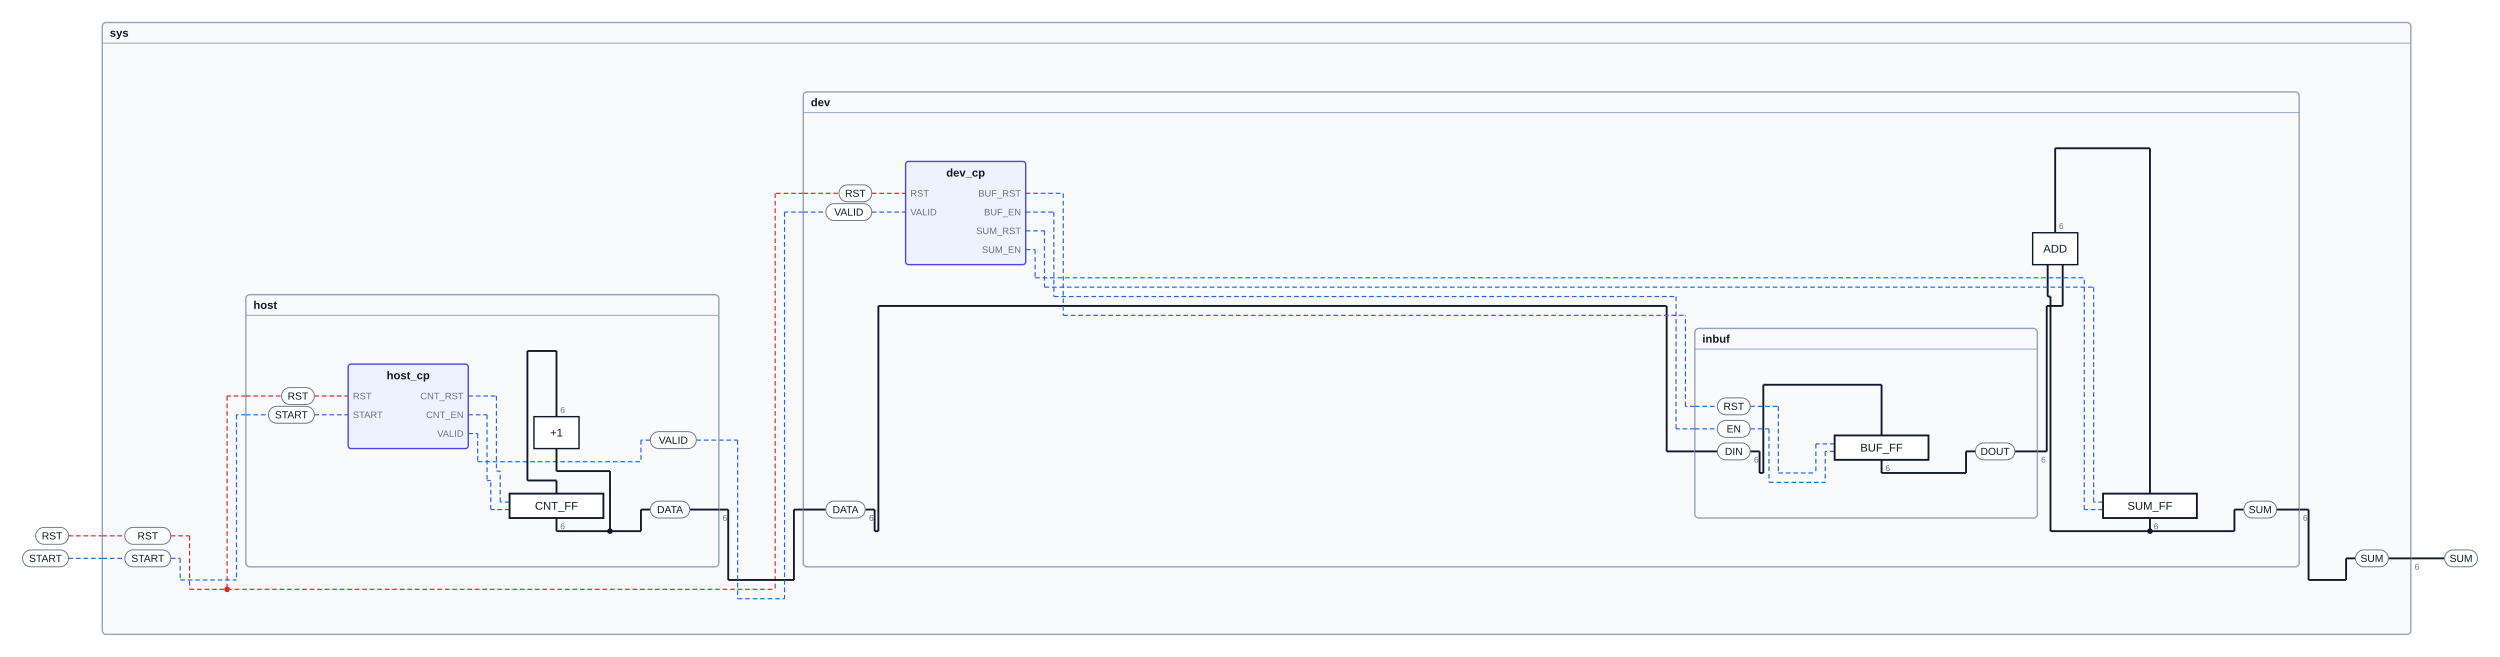
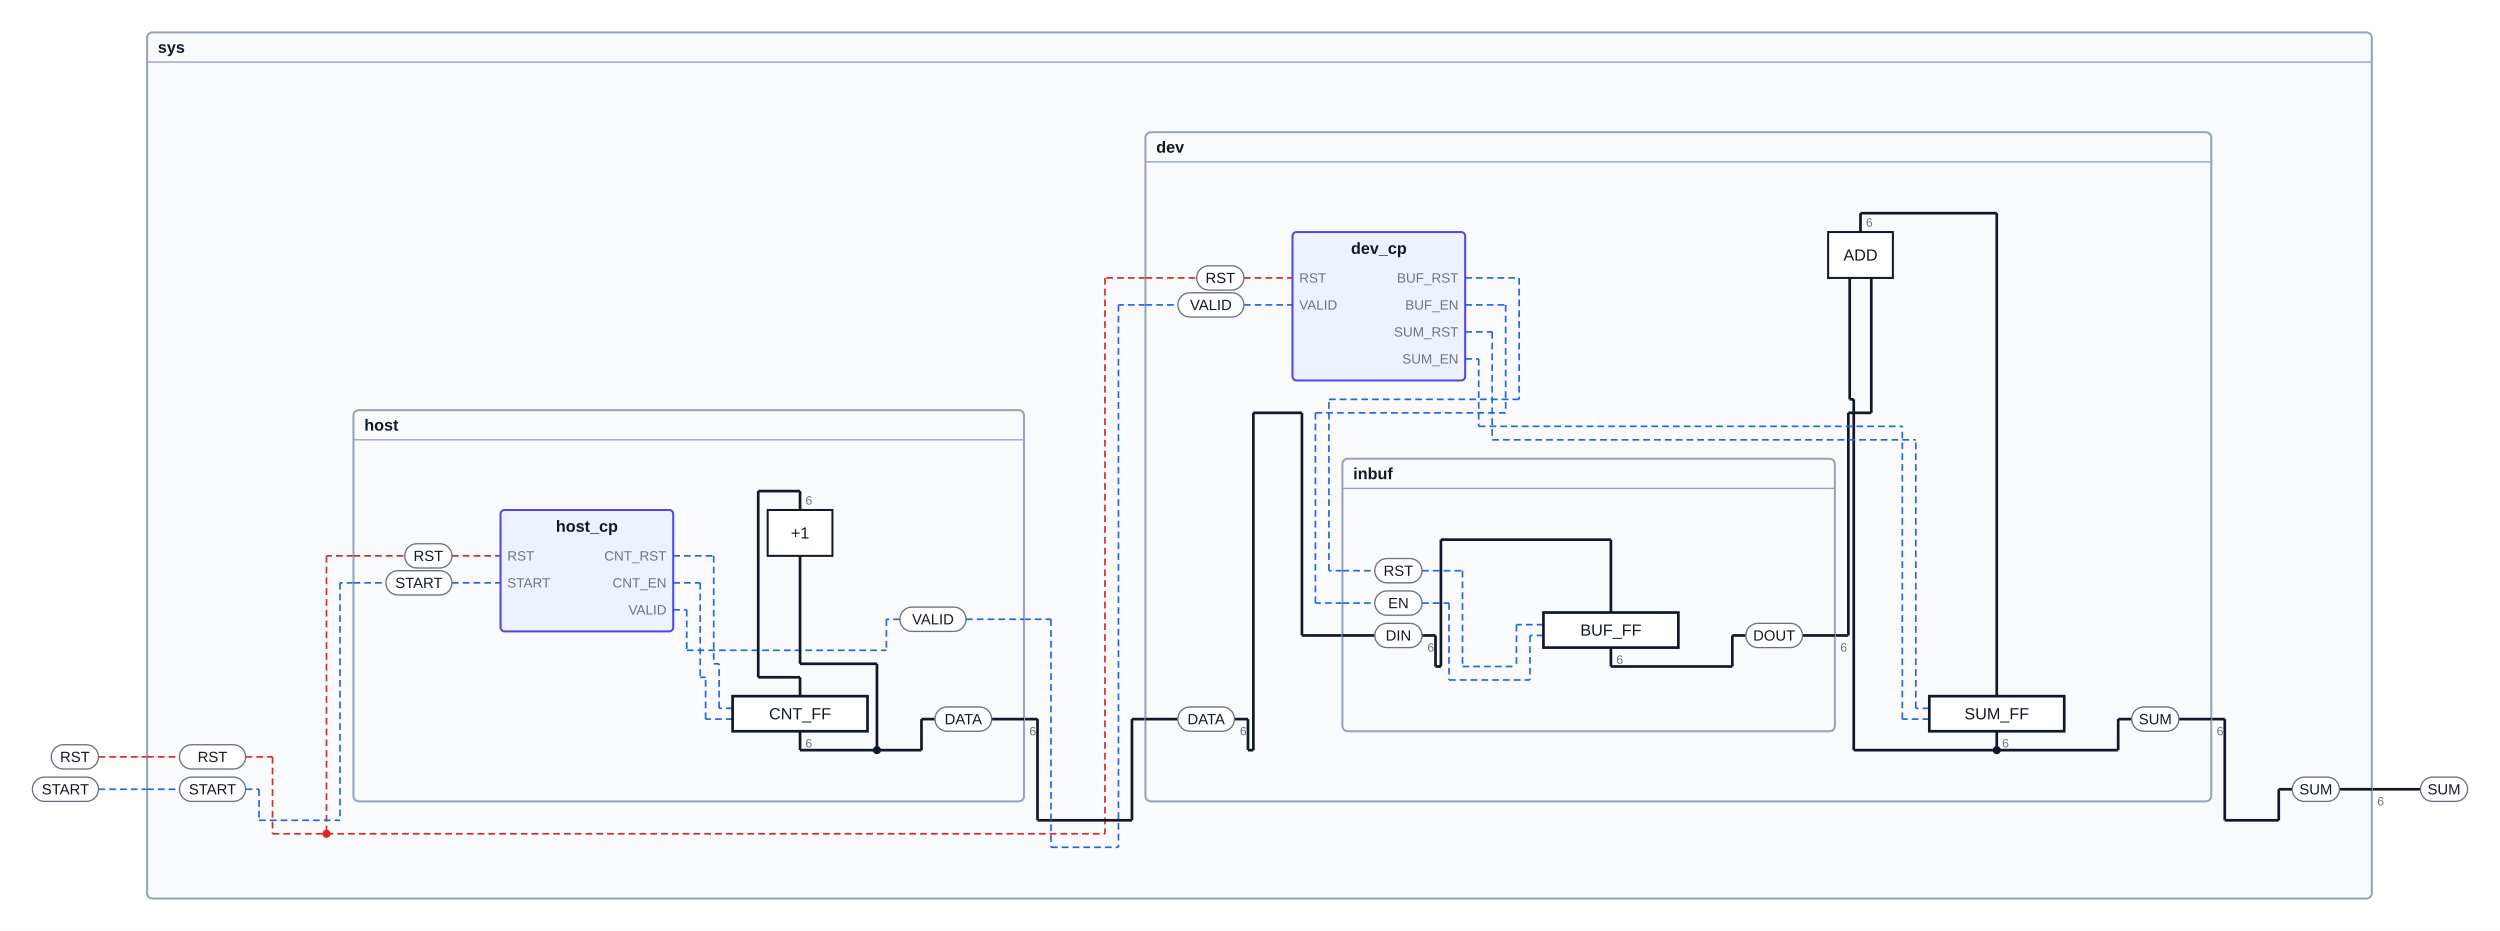
- <svg xmlns="http://www.w3.org/2000/svg" viewBox="0 28 2664 700" width="2664" height="700" font-family="Arial, Helvetica, sans-serif" font-size="12">
-   <rect x="0" y="28" width="2664" height="700" fill="#ffffff" />
+ <svg xmlns="http://www.w3.org/2000/svg" viewBox="0 28 1853 690" width="1853" height="690" font-family="Arial, Helvetica, sans-serif" font-size="12">
+   <rect x="0" y="28" width="1853" height="690" fill="#ffffff" />
  <g class="wire reset" data-signal="RST">
-     <path d="M73 599L109 599" fill="none" stroke="#dc2626" stroke-width="1.25" stroke-dasharray="5 3" />
+     <path d="M73 589L109 589" fill="none" stroke="#dc2626" stroke-width="1.25" stroke-dasharray="5 3" />
  </g>
  <g class="wire control" data-signal="START">
-     <path d="M73 623L109 623" fill="none" stroke="#2563eb" stroke-width="1.25" stroke-dasharray="5 3" />
+     <path d="M73 613L109 613" fill="none" stroke="#2563eb" stroke-width="1.25" stroke-dasharray="5 3" />
  </g>
  <g class="wire data" data-signal="SUM">
-     <path d="M2569 623L2605 623" fill="none" stroke="#111827" stroke-width="2" />
-     <text x="2573" y="635" font-size="9" fill="#6b7280">6</text>
+     <path d="M1758 613L1794 613" fill="none" stroke="#111827" stroke-width="2" />
+     <text x="1762" y="625" font-size="9" fill="#6b7280">6</text>
  </g>
  <g class="node component unfolded" data-node-id="sys">
-     <rect x="109" y="52" width="2460" height="652" rx="4" fill="#f8fafc" stroke="#94a3b8" stroke-width="1.5" />
-     <path d="M109 74L2569 74" fill="none" stroke="#94a3b8" />
+     <rect x="109" y="52" width="1649" height="642" rx="4" fill="#f8fafc" stroke="#94a3b8" stroke-width="1.5" />
+     <path d="M109 74L1758 74" fill="none" stroke="#94a3b8" />
    <text x="117" y="63" text-anchor="start" dominant-baseline="central" font-weight="600" fill="#111827">sys</text>
  </g>
  <g class="node port" data-node-id="@RST">
-     <rect x="38" y="590" width="35" height="18" rx="9" fill="#ffffff" stroke="#6b7280" />
-     <text x="55.5" y="599" text-anchor="middle" dominant-baseline="central" font-size="11" fill="#111827">RST</text>
+     <rect x="38" y="580" width="35" height="18" rx="9" fill="#ffffff" stroke="#6b7280" />
+     <text x="55.5" y="589" text-anchor="middle" dominant-baseline="central" font-size="11" fill="#111827">RST</text>
  </g>
  <g class="node port" data-node-id="@START">
-     <rect x="24" y="614" width="49" height="18" rx="9" fill="#ffffff" stroke="#6b7280" />
-     <text x="48.5" y="623" text-anchor="middle" dominant-baseline="central" font-size="11" fill="#111827">START</text>
+     <rect x="24" y="604" width="49" height="18" rx="9" fill="#ffffff" stroke="#6b7280" />
+     <text x="48.5" y="613" text-anchor="middle" dominant-baseline="central" font-size="11" fill="#111827">START</text>
  </g>
  <g class="node port" data-node-id="@SUM">
-     <rect x="2605" y="614" width="35" height="18" rx="9" fill="#ffffff" stroke="#6b7280" />
-     <text x="2622.5" y="623" text-anchor="middle" dominant-baseline="central" font-size="11" fill="#111827">SUM</text>
+     <rect x="1794" y="604" width="35" height="18" rx="9" fill="#ffffff" stroke="#6b7280" />
+     <text x="1811.5" y="613" text-anchor="middle" dominant-baseline="central" font-size="11" fill="#111827">SUM</text>
  </g>
  <g class="wire connector reset" data-signal="sys/RST">
-     <path d="M109 599L133 599" fill="none" stroke="#dc2626" stroke-width="1.25" stroke-dasharray="5 3" />
+     <path d="M109 589L133 589" fill="none" stroke="#dc2626" stroke-width="1.25" stroke-dasharray="5 3" />
  </g>
  <g class="wire connector control" data-signal="sys/START">
-     <path d="M109 623L133 623" fill="none" stroke="#2563eb" stroke-width="1.25" stroke-dasharray="5 3" />
+     <path d="M109 613L133 613" fill="none" stroke="#2563eb" stroke-width="1.25" stroke-dasharray="5 3" />
  </g>
  <g class="wire connector data" data-signal="sys/SUM">
-     <path d="M2545 623L2569 623" fill="none" stroke="#111827" stroke-width="2" />
+     <path d="M1734 613L1758 613" fill="none" stroke="#111827" stroke-width="2" />
  </g>
  <g class="wire reset" data-signal="sys/RST">
-     <path d="M182 599L202 599M202 599L202 656M262 450L242 450M242 450L242 656M856 234L826 234M826 234L826 656M202 656L826 656" fill="none" stroke="#dc2626" stroke-width="1.25" stroke-dasharray="5 3" />
-     <circle cx="242" cy="656" r="3" fill="#dc2626" />
+     <path d="M182 589L202 589M202 589L202 646M262 440L242 440M242 440L242 646M849 234L819 234M819 234L819 646M202 646L819 646" fill="none" stroke="#dc2626" stroke-width="1.25" stroke-dasharray="5 3" />
+     <circle cx="242" cy="646" r="3" fill="#dc2626" />
  </g>
  <g class="wire control" data-signal="sys/START">
-     <path d="M182 623L192 623M192 623L192 646M262 470L252 470M252 470L252 646M192 646L252 646" fill="none" stroke="#2563eb" stroke-width="1.25" stroke-dasharray="5 3" />
+     <path d="M182 613L192 613M192 613L192 636M262 460L252 460M252 460L252 636M192 636L252 636" fill="none" stroke="#2563eb" stroke-width="1.25" stroke-dasharray="5 3" />
  </g>
  <g class="wire data" data-signal="sys/DATA">
-     <path d="M766 571L776 571M776 571L776 646M856 571L846 571M846 571L846 646M776 646L846 646" fill="none" stroke="#111827" stroke-width="2" />
-     <text x="770" y="583" font-size="9" fill="#6b7280">6</text>
+     <path d="M759 561L769 561M769 561L769 636M849 561L839 561M839 561L839 636M769 636L839 636" fill="none" stroke="#111827" stroke-width="2" />
+     <text x="763" y="573" font-size="9" fill="#6b7280">6</text>
  </g>
  <g class="wire control" data-signal="sys/VALID">
-     <path d="M766 497L786 497M786 497L786 666M856 254L836 254M836 254L836 666M786 666L836 666" fill="none" stroke="#2563eb" stroke-width="1.25" stroke-dasharray="5 3" />
+     <path d="M759 487L779 487M779 487L779 656M849 254L829 254M829 254L829 656M779 656L829 656" fill="none" stroke="#2563eb" stroke-width="1.25" stroke-dasharray="5 3" />
  </g>
  <g class="wire data" data-signal="sys/SUM">
-     <path d="M2450 571L2460 571M2460 571L2460 646M2510 623L2500 623M2500 623L2500 646M2460 646L2500 646" fill="none" stroke="#111827" stroke-width="2" />
-     <text x="2454" y="583" font-size="9" fill="#6b7280">6</text>
+     <path d="M1639 561L1649 561M1649 561L1649 636M1699 613L1689 613M1689 613L1689 636M1649 636L1689 636" fill="none" stroke="#111827" stroke-width="2" />
+     <text x="1643" y="573" font-size="9" fill="#6b7280">6</text>
  </g>
  <g class="node port" data-node-id="sys/@RST">
-     <rect x="133" y="590" width="49" height="18" rx="9" fill="#ffffff" stroke="#6b7280" />
-     <text x="157.5" y="599" text-anchor="middle" dominant-baseline="central" font-size="11" fill="#111827">RST</text>
+     <rect x="133" y="580" width="49" height="18" rx="9" fill="#ffffff" stroke="#6b7280" />
+     <text x="157.5" y="589" text-anchor="middle" dominant-baseline="central" font-size="11" fill="#111827">RST</text>
  </g>
  <g class="node port" data-node-id="sys/@START">
-     <rect x="133" y="614" width="49" height="18" rx="9" fill="#ffffff" stroke="#6b7280" />
-     <text x="157.5" y="623" text-anchor="middle" dominant-baseline="central" font-size="11" fill="#111827">START</text>
+     <rect x="133" y="604" width="49" height="18" rx="9" fill="#ffffff" stroke="#6b7280" />
+     <text x="157.5" y="613" text-anchor="middle" dominant-baseline="central" font-size="11" fill="#111827">START</text>
  </g>
  <g class="node port" data-node-id="sys/@SUM">
-     <rect x="2510" y="614" width="35" height="18" rx="9" fill="#ffffff" stroke="#6b7280" />
-     <text x="2527.5" y="623" text-anchor="middle" dominant-baseline="central" font-size="11" fill="#111827">SUM</text>
+     <rect x="1699" y="604" width="35" height="18" rx="9" fill="#ffffff" stroke="#6b7280" />
+     <text x="1716.5" y="613" text-anchor="middle" dominant-baseline="central" font-size="11" fill="#111827">SUM</text>
  </g>
  <g class="node component unfolded" data-node-id="sys/u_host">
-     <rect x="262" y="342" width="504" height="290" rx="4" fill="#f8fafc" stroke="#94a3b8" stroke-width="1.5" />
-     <path d="M262 364L766 364" fill="none" stroke="#94a3b8" />
-     <text x="270" y="353" text-anchor="start" dominant-baseline="central" font-weight="600" fill="#111827">host</text>
+     <rect x="262" y="332" width="497" height="290" rx="4" fill="#f8fafc" stroke="#94a3b8" stroke-width="1.5" />
+     <path d="M262 354L759 354" fill="none" stroke="#94a3b8" />
+     <text x="270" y="343" text-anchor="start" dominant-baseline="central" font-weight="600" fill="#111827">host</text>
  </g>
  <g class="node component unfolded" data-node-id="sys/u_dev">
-     <rect x="856" y="126" width="1594" height="506" rx="4" fill="#f8fafc" stroke="#94a3b8" stroke-width="1.5" />
-     <path d="M856 148L2450 148" fill="none" stroke="#94a3b8" />
-     <text x="864" y="137" text-anchor="start" dominant-baseline="central" font-weight="600" fill="#111827">dev</text>
+     <rect x="849" y="126" width="790" height="496" rx="4" fill="#f8fafc" stroke="#94a3b8" stroke-width="1.5" />
+     <path d="M849 148L1639 148" fill="none" stroke="#94a3b8" />
+     <text x="857" y="137" text-anchor="start" dominant-baseline="central" font-weight="600" fill="#111827">dev</text>
  </g>
  <g class="wire connector data" data-signal="sys/u_host/CNT_Q">
-     <path d="M735 571L766 571" fill="none" stroke="#111827" stroke-width="2" />
+     <path d="M735 561L759 561" fill="none" stroke="#111827" stroke-width="2" />
  </g>
  <g class="wire connector control" data-signal="sys/u_host/VALID">
-     <path d="M742 497L766 497" fill="none" stroke="#2563eb" stroke-width="1.25" stroke-dasharray="5 3" />
+     <path d="M716 487L759 487" fill="none" stroke="#2563eb" stroke-width="1.25" stroke-dasharray="5 3" />
  </g>
  <g class="wire connector reset" data-signal="sys/u_host/RST">
-     <path d="M262 450L300 450" fill="none" stroke="#dc2626" stroke-width="1.25" stroke-dasharray="5 3" />
+     <path d="M262 440L300 440" fill="none" stroke="#dc2626" stroke-width="1.25" stroke-dasharray="5 3" />
  </g>
  <g class="wire connector control" data-signal="sys/u_host/START">
-     <path d="M262 470L286 470" fill="none" stroke="#2563eb" stroke-width="1.25" stroke-dasharray="5 3" />
+     <path d="M262 460L286 460" fill="none" stroke="#2563eb" stroke-width="1.25" stroke-dasharray="5 3" />
  </g>
  <g class="wire reset" data-signal="sys/u_host/RST">
-     <path d="M335 450L371 450" fill="none" stroke="#dc2626" stroke-width="1.25" stroke-dasharray="5 3" />
+     <path d="M335 440L371 440" fill="none" stroke="#dc2626" stroke-width="1.25" stroke-dasharray="5 3" />
  </g>
  <g class="wire control" data-signal="sys/u_host/START">
-     <path d="M335 470L371 470" fill="none" stroke="#2563eb" stroke-width="1.25" stroke-dasharray="5 3" />
+     <path d="M335 460L371 460" fill="none" stroke="#2563eb" stroke-width="1.25" stroke-dasharray="5 3" />
  </g>
  <g class="wire control" data-signal="sys/u_host/CNT_RST">
-     <path d="M499 450L529 450M529 450L529 530M543 563L533 563M533 563L533 530M529 530L533 530" fill="none" stroke="#2563eb" stroke-width="1.25" stroke-dasharray="5 3" />
+     <path d="M499 440L529 440M529 440L529 520M543 553L533 553M533 553L533 520M529 520L533 520" fill="none" stroke="#2563eb" stroke-width="1.25" stroke-dasharray="5 3" />
  </g>
  <g class="wire control" data-signal="sys/u_host/CNT_EN">
-     <path d="M499 470L519 470M519 470L519 540M543 571L523 571M523 571L523 540M519 540L523 540" fill="none" stroke="#2563eb" stroke-width="1.25" stroke-dasharray="5 3" />
+     <path d="M499 460L519 460M519 460L519 530M543 561L523 561M523 561L523 530M519 530L523 530" fill="none" stroke="#2563eb" stroke-width="1.25" stroke-dasharray="5 3" />
  </g>
  <g class="wire control" data-signal="sys/u_host/VALID">
-     <path d="M499 490L509 490M509 490L509 520M693 497L683 497M683 497L683 520M509 520L683 520" fill="none" stroke="#2563eb" stroke-width="1.25" stroke-dasharray="5 3" />
+     <path d="M499 480L509 480M509 480L509 510M667 487L657 487M657 487L657 510M509 510L657 510" fill="none" stroke="#2563eb" stroke-width="1.25" stroke-dasharray="5 3" />
  </g>
  <g class="wire data" data-signal="sys/u_host/CNT_D">
-     <path d="M593 472L593 402M593 554L593 540M562 402L593 402M562 540L593 540M562 402L562 540" fill="none" stroke="#111827" stroke-width="2" />
-     <text x="597" y="468" font-size="9" fill="#6b7280">6</text>
+     <path d="M593 406L593 392M593 544L593 530M562 392L593 392M562 530L593 530M562 392L562 530" fill="none" stroke="#111827" stroke-width="2" />
+     <text x="597" y="402" font-size="9" fill="#6b7280">6</text>
  </g>
  <g class="wire data" data-signal="sys/u_host/CNT_Q">
-     <path d="M593 580L593 594M593 506L593 530M693 571L683 571M683 571L683 594M593 530L650 530M593 594L683 594M650 530L650 594" fill="none" stroke="#111827" stroke-width="2" />
-     <circle cx="650" cy="594" r="3" fill="#111827" />
-     <text x="597" y="592" font-size="9" fill="#6b7280">6</text>
+     <path d="M593 570L593 584M593 440L593 520M693 561L683 561M683 561L683 584M593 520L650 520M593 584L683 584M650 520L650 584" fill="none" stroke="#111827" stroke-width="2" />
+     <circle cx="650" cy="584" r="3" fill="#111827" />
+     <text x="597" y="582" font-size="9" fill="#6b7280">6</text>
  </g>
  <g class="node port" data-node-id="sys/u_host/@DATA">
-     <rect x="693" y="562" width="42" height="18" rx="9" fill="#ffffff" stroke="#6b7280" />
-     <text x="714" y="571" text-anchor="middle" dominant-baseline="central" font-size="11" fill="#111827">DATA</text>
+     <rect x="693" y="552" width="42" height="18" rx="9" fill="#ffffff" stroke="#6b7280" />
+     <text x="714" y="561" text-anchor="middle" dominant-baseline="central" font-size="11" fill="#111827">DATA</text>
  </g>
  <g class="node port" data-node-id="sys/u_host/@VALID">
-     <rect x="693" y="488" width="49" height="18" rx="9" fill="#ffffff" stroke="#6b7280" />
-     <text x="717.5" y="497" text-anchor="middle" dominant-baseline="central" font-size="11" fill="#111827">VALID</text>
+     <rect x="667" y="478" width="49" height="18" rx="9" fill="#ffffff" stroke="#6b7280" />
+     <text x="691.5" y="487" text-anchor="middle" dominant-baseline="central" font-size="11" fill="#111827">VALID</text>
  </g>
  <g class="node op" data-node-id="sys/u_host/data_path.u_inc">
-     <rect x="569" y="472" width="48" height="34" fill="#ffffff" stroke="#111827" stroke-width="1.5" />
-     <text x="593" y="489" text-anchor="middle" dominant-baseline="central" fill="#111827">+1</text>
+     <rect x="569" y="406" width="48" height="34" fill="#ffffff" stroke="#111827" stroke-width="1.5" />
+     <text x="593" y="423" text-anchor="middle" dominant-baseline="central" fill="#111827">+1</text>
  </g>
  <g class="node control" data-node-id="sys/u_host/control_path">
-     <rect x="371" y="416" width="128" height="90" rx="3" fill="#eef2ff" stroke="#4f46e5" stroke-width="1.5" />
-     <text x="435" y="428" text-anchor="middle" dominant-baseline="central" font-weight="600" fill="#111827">host_cp</text>
-     <text x="376" y="450" text-anchor="start" dominant-baseline="central" font-size="10" fill="#6b7280">RST</text>
-     <text x="376" y="470" text-anchor="start" dominant-baseline="central" font-size="10" fill="#6b7280">START</text>
-     <text x="494" y="450" text-anchor="end" dominant-baseline="central" font-size="10" fill="#6b7280">CNT_RST</text>
-     <text x="494" y="470" text-anchor="end" dominant-baseline="central" font-size="10" fill="#6b7280">CNT_EN</text>
-     <text x="494" y="490" text-anchor="end" dominant-baseline="central" font-size="10" fill="#6b7280">VALID</text>
+     <rect x="371" y="406" width="128" height="90" rx="3" fill="#eef2ff" stroke="#4f46e5" stroke-width="1.5" />
+     <text x="435" y="418" text-anchor="middle" dominant-baseline="central" font-weight="600" fill="#111827">host_cp</text>
+     <text x="376" y="440" text-anchor="start" dominant-baseline="central" font-size="10" fill="#6b7280">RST</text>
+     <text x="376" y="460" text-anchor="start" dominant-baseline="central" font-size="10" fill="#6b7280">START</text>
+     <text x="494" y="440" text-anchor="end" dominant-baseline="central" font-size="10" fill="#6b7280">CNT_RST</text>
+     <text x="494" y="460" text-anchor="end" dominant-baseline="central" font-size="10" fill="#6b7280">CNT_EN</text>
+     <text x="494" y="480" text-anchor="end" dominant-baseline="central" font-size="10" fill="#6b7280">VALID</text>
  </g>
  <g class="node reg" data-node-id="sys/u_host/CNT_FF">
-     <rect x="543" y="554" width="100" height="26" fill="#ffffff" stroke="#111827" stroke-width="2" />
-     <text x="593" y="567" text-anchor="middle" dominant-baseline="central" fill="#111827">CNT_FF</text>
+     <rect x="543" y="544" width="100" height="26" fill="#ffffff" stroke="#111827" stroke-width="2" />
+     <text x="593" y="557" text-anchor="middle" dominant-baseline="central" fill="#111827">CNT_FF</text>
  </g>
  <g class="node port" data-node-id="sys/u_host/@RST">
-     <rect x="300" y="441" width="35" height="18" rx="9" fill="#ffffff" stroke="#6b7280" />
-     <text x="317.5" y="450" text-anchor="middle" dominant-baseline="central" font-size="11" fill="#111827">RST</text>
+     <rect x="300" y="431" width="35" height="18" rx="9" fill="#ffffff" stroke="#6b7280" />
+     <text x="317.5" y="440" text-anchor="middle" dominant-baseline="central" font-size="11" fill="#111827">RST</text>
  </g>
  <g class="node port" data-node-id="sys/u_host/@START">
-     <rect x="286" y="461" width="49" height="18" rx="9" fill="#ffffff" stroke="#6b7280" />
-     <text x="310.5" y="470" text-anchor="middle" dominant-baseline="central" font-size="11" fill="#111827">START</text>
+     <rect x="286" y="451" width="49" height="18" rx="9" fill="#ffffff" stroke="#6b7280" />
+     <text x="310.5" y="460" text-anchor="middle" dominant-baseline="central" font-size="11" fill="#111827">START</text>
  </g>
  <g class="wire connector data" data-signal="sys/u_dev/DATA">
-     <path d="M856 571L880 571" fill="none" stroke="#111827" stroke-width="2" />
+     <path d="M849 561L873 561" fill="none" stroke="#111827" stroke-width="2" />
  </g>
  <g class="wire connector data" data-signal="sys/u_dev/SUM_Q">
-     <path d="M2426 571L2450 571" fill="none" stroke="#111827" stroke-width="2" />
+     <path d="M1615 561L1639 561" fill="none" stroke="#111827" stroke-width="2" />
  </g>
  <g class="wire connector reset" data-signal="sys/u_dev/RST">
-     <path d="M856 234L894 234" fill="none" stroke="#dc2626" stroke-width="1.25" stroke-dasharray="5 3" />
+     <path d="M849 234L887 234" fill="none" stroke="#dc2626" stroke-width="1.25" stroke-dasharray="5 3" />
  </g>
  <g class="wire connector control" data-signal="sys/u_dev/VALID">
-     <path d="M856 254L880 254" fill="none" stroke="#2563eb" stroke-width="1.25" stroke-dasharray="5 3" />
+     <path d="M849 254L873 254" fill="none" stroke="#2563eb" stroke-width="1.25" stroke-dasharray="5 3" />
  </g>
  <g class="wire reset" data-signal="sys/u_dev/RST">
-     <path d="M929 234L965 234" fill="none" stroke="#dc2626" stroke-width="1.25" stroke-dasharray="5 3" />
+     <path d="M922 234L958 234" fill="none" stroke="#dc2626" stroke-width="1.25" stroke-dasharray="5 3" />
  </g>
  <g class="wire control" data-signal="sys/u_dev/VALID">
-     <path d="M929 254L965 254" fill="none" stroke="#2563eb" stroke-width="1.25" stroke-dasharray="5 3" />
+     <path d="M922 254L958 254" fill="none" stroke="#2563eb" stroke-width="1.25" stroke-dasharray="5 3" />
  </g>
  <g class="wire data" data-signal="sys/u_dev/DATA">
-     <path d="M922 571L932 571M932 571L932 594M1806 509L1776 509M1776 509L1776 354M936 354L1776 354M932 594L936 594M936 354L936 594" fill="none" stroke="#111827" stroke-width="2" />
-     <text x="926" y="583" font-size="9" fill="#6b7280">6</text>
+     <path d="M915 561L925 561M925 561L925 584M995 499L965 499M965 499L965 334M929 334L965 334M925 584L929 584M929 334L929 584" fill="none" stroke="#111827" stroke-width="2" />
+     <text x="919" y="573" font-size="9" fill="#6b7280">6</text>
  </g>
  <g class="wire data" data-signal="sys/u_dev/BUF_OUT">
-     <path d="M2171 509L2181 509M2181 509L2181 354M2198 310L2198 354M2181 354L2198 354" fill="none" stroke="#111827" stroke-width="2" />
-     <text x="2175" y="521" font-size="9" fill="#6b7280">6</text>
+     <path d="M1360 499L1370 499M1370 499L1370 334M1387 234L1387 334M1370 334L1387 334" fill="none" stroke="#111827" stroke-width="2" />
+     <text x="1364" y="511" font-size="9" fill="#6b7280">6</text>
  </g>
  <g class="wire control" data-signal="sys/u_dev/BUF_RST">
-     <path d="M1093 234L1133 234M1133 234L1133 364M1806 461L1796 461M1796 461L1796 364M1133 364L1796 364" fill="none" stroke="#2563eb" stroke-width="1.25" stroke-dasharray="5 3" />
+     <path d="M1086 234L1126 234M1126 234L1126 324M995 451L985 451M985 451L985 324M985 324L1126 324" fill="none" stroke="#2563eb" stroke-width="1.25" stroke-dasharray="5 3" />
  </g>
  <g class="wire control" data-signal="sys/u_dev/BUF_EN">
-     <path d="M1093 254L1123 254M1123 254L1123 344M1806 485L1786 485M1786 485L1786 344M1123 344L1786 344" fill="none" stroke="#2563eb" stroke-width="1.25" stroke-dasharray="5 3" />
+     <path d="M1086 254L1116 254M1116 254L1116 334M995 475L975 475M975 475L975 334M975 334L1116 334" fill="none" stroke="#2563eb" stroke-width="1.25" stroke-dasharray="5 3" />
  </g>
  <g class="wire data" data-signal="sys/u_dev/SUM_D">
-     <path d="M2190 276L2190 186M2291 554L2291 354M2190 186L2291 186M2291 186L2291 354" fill="none" stroke="#111827" stroke-width="2" />
-     <text x="2194" y="272" font-size="9" fill="#6b7280">6</text>
+     <path d="M1379 200L1379 186M1480 544L1480 334M1379 186L1480 186M1480 186L1480 334" fill="none" stroke="#111827" stroke-width="2" />
+     <text x="1383" y="196" font-size="9" fill="#6b7280">6</text>
  </g>
  <g class="wire data" data-signal="sys/u_dev/SUM_Q">
-     <path d="M2291 580L2291 594M2182 310L2182 344M2391 571L2381 571M2381 571L2381 594M2182 344L2185 344M2185 594L2381 594M2185 344L2185 594" fill="none" stroke="#111827" stroke-width="2" />
-     <circle cx="2291" cy="594" r="3" fill="#111827" />
-     <text x="2295" y="592" font-size="9" fill="#6b7280">6</text>
+     <path d="M1480 570L1480 584M1371 234L1371 324M1580 561L1570 561M1570 561L1570 584M1371 324L1374 324M1374 584L1570 584M1374 324L1374 584" fill="none" stroke="#111827" stroke-width="2" />
+     <circle cx="1480" cy="584" r="3" fill="#111827" />
+     <text x="1484" y="582" font-size="9" fill="#6b7280">6</text>
  </g>
  <g class="wire control" data-signal="sys/u_dev/SUM_RST">
-     <path d="M1093 274L1113 274M1113 274L1113 334M2241 563L2231 563M2231 563L2231 334M1113 334L2231 334" fill="none" stroke="#2563eb" stroke-width="1.25" stroke-dasharray="5 3" />
+     <path d="M1086 274L1106 274M1106 274L1106 354M1430 553L1420 553M1420 553L1420 354M1106 354L1420 354" fill="none" stroke="#2563eb" stroke-width="1.25" stroke-dasharray="5 3" />
  </g>
  <g class="wire control" data-signal="sys/u_dev/SUM_EN">
-     <path d="M1093 294L1103 294M1103 294L1103 324M2241 571L2221 571M2221 571L2221 324M1103 324L2221 324" fill="none" stroke="#2563eb" stroke-width="1.25" stroke-dasharray="5 3" />
+     <path d="M1086 294L1096 294M1096 294L1096 344M1430 561L1410 561M1410 561L1410 344M1096 344L1410 344" fill="none" stroke="#2563eb" stroke-width="1.25" stroke-dasharray="5 3" />
  </g>
  <g class="node port" data-node-id="sys/u_dev/@DATA">
-     <rect x="880" y="562" width="42" height="18" rx="9" fill="#ffffff" stroke="#6b7280" />
-     <text x="901" y="571" text-anchor="middle" dominant-baseline="central" font-size="11" fill="#111827">DATA</text>
+     <rect x="873" y="552" width="42" height="18" rx="9" fill="#ffffff" stroke="#6b7280" />
+     <text x="894" y="561" text-anchor="middle" dominant-baseline="central" font-size="11" fill="#111827">DATA</text>
  </g>
  <g class="node port" data-node-id="sys/u_dev/@SUM">
-     <rect x="2391" y="562" width="35" height="18" rx="9" fill="#ffffff" stroke="#6b7280" />
-     <text x="2408.5" y="571" text-anchor="middle" dominant-baseline="central" font-size="11" fill="#111827">SUM</text>
+     <rect x="1580" y="552" width="35" height="18" rx="9" fill="#ffffff" stroke="#6b7280" />
+     <text x="1597.5" y="561" text-anchor="middle" dominant-baseline="central" font-size="11" fill="#111827">SUM</text>
  </g>
  <g class="node component unfolded" data-node-id="sys/u_dev/u_inbuf">
-     <rect x="1806" y="378" width="365" height="202" rx="4" fill="#f8fafc" stroke="#94a3b8" stroke-width="1.5" />
-     <path d="M1806 400L2171 400" fill="none" stroke="#94a3b8" />
-     <text x="1814" y="389" text-anchor="start" dominant-baseline="central" font-weight="600" fill="#111827">inbuf</text>
+     <rect x="995" y="368" width="365" height="202" rx="4" fill="#f8fafc" stroke="#94a3b8" stroke-width="1.5" />
+     <path d="M995 390L1360 390" fill="none" stroke="#94a3b8" />
+     <text x="1003" y="379" text-anchor="start" dominant-baseline="central" font-weight="600" fill="#111827">inbuf</text>
  </g>
  <g class="node op" data-node-id="sys/u_dev/data_path.u_add">
-     <rect x="2166" y="276" width="48" height="34" fill="#ffffff" stroke="#111827" stroke-width="1.5" />
-     <text x="2190" y="293" text-anchor="middle" dominant-baseline="central" fill="#111827">ADD</text>
+     <rect x="1355" y="200" width="48" height="34" fill="#ffffff" stroke="#111827" stroke-width="1.5" />
+     <text x="1379" y="217" text-anchor="middle" dominant-baseline="central" fill="#111827">ADD</text>
  </g>
  <g class="node control" data-node-id="sys/u_dev/control_path">
-     <rect x="965" y="200" width="128" height="110" rx="3" fill="#eef2ff" stroke="#4f46e5" stroke-width="1.5" />
-     <text x="1029" y="212" text-anchor="middle" dominant-baseline="central" font-weight="600" fill="#111827">dev_cp</text>
-     <text x="970" y="234" text-anchor="start" dominant-baseline="central" font-size="10" fill="#6b7280">RST</text>
-     <text x="970" y="254" text-anchor="start" dominant-baseline="central" font-size="10" fill="#6b7280">VALID</text>
-     <text x="1088" y="234" text-anchor="end" dominant-baseline="central" font-size="10" fill="#6b7280">BUF_RST</text>
-     <text x="1088" y="254" text-anchor="end" dominant-baseline="central" font-size="10" fill="#6b7280">BUF_EN</text>
-     <text x="1088" y="274" text-anchor="end" dominant-baseline="central" font-size="10" fill="#6b7280">SUM_RST</text>
-     <text x="1088" y="294" text-anchor="end" dominant-baseline="central" font-size="10" fill="#6b7280">SUM_EN</text>
+     <rect x="958" y="200" width="128" height="110" rx="3" fill="#eef2ff" stroke="#4f46e5" stroke-width="1.5" />
+     <text x="1022" y="212" text-anchor="middle" dominant-baseline="central" font-weight="600" fill="#111827">dev_cp</text>
+     <text x="963" y="234" text-anchor="start" dominant-baseline="central" font-size="10" fill="#6b7280">RST</text>
+     <text x="963" y="254" text-anchor="start" dominant-baseline="central" font-size="10" fill="#6b7280">VALID</text>
+     <text x="1081" y="234" text-anchor="end" dominant-baseline="central" font-size="10" fill="#6b7280">BUF_RST</text>
+     <text x="1081" y="254" text-anchor="end" dominant-baseline="central" font-size="10" fill="#6b7280">BUF_EN</text>
+     <text x="1081" y="274" text-anchor="end" dominant-baseline="central" font-size="10" fill="#6b7280">SUM_RST</text>
+     <text x="1081" y="294" text-anchor="end" dominant-baseline="central" font-size="10" fill="#6b7280">SUM_EN</text>
  </g>
  <g class="node reg" data-node-id="sys/u_dev/SUM_FF">
-     <rect x="2241" y="554" width="100" height="26" fill="#ffffff" stroke="#111827" stroke-width="2" />
-     <text x="2291" y="567" text-anchor="middle" dominant-baseline="central" fill="#111827">SUM_FF</text>
+     <rect x="1430" y="544" width="100" height="26" fill="#ffffff" stroke="#111827" stroke-width="2" />
+     <text x="1480" y="557" text-anchor="middle" dominant-baseline="central" fill="#111827">SUM_FF</text>
  </g>
  <g class="node port" data-node-id="sys/u_dev/@RST">
-     <rect x="894" y="225" width="35" height="18" rx="9" fill="#ffffff" stroke="#6b7280" />
-     <text x="911.5" y="234" text-anchor="middle" dominant-baseline="central" font-size="11" fill="#111827">RST</text>
+     <rect x="887" y="225" width="35" height="18" rx="9" fill="#ffffff" stroke="#6b7280" />
+     <text x="904.5" y="234" text-anchor="middle" dominant-baseline="central" font-size="11" fill="#111827">RST</text>
  </g>
  <g class="node port" data-node-id="sys/u_dev/@VALID">
-     <rect x="880" y="245" width="49" height="18" rx="9" fill="#ffffff" stroke="#6b7280" />
-     <text x="904.5" y="254" text-anchor="middle" dominant-baseline="central" font-size="11" fill="#111827">VALID</text>
+     <rect x="873" y="245" width="49" height="18" rx="9" fill="#ffffff" stroke="#6b7280" />
+     <text x="897.5" y="254" text-anchor="middle" dominant-baseline="central" font-size="11" fill="#111827">VALID</text>
  </g>
  <g class="wire connector control" data-signal="sys/u_dev/u_inbuf/RST">
-     <path d="M1806 461L1830 461" fill="none" stroke="#2563eb" stroke-width="1.25" stroke-dasharray="5 3" />
+     <path d="M995 451L1019 451" fill="none" stroke="#2563eb" stroke-width="1.25" stroke-dasharray="5 3" />
  </g>
  <g class="wire connector control" data-signal="sys/u_dev/u_inbuf/EN">
-     <path d="M1806 485L1830 485" fill="none" stroke="#2563eb" stroke-width="1.25" stroke-dasharray="5 3" />
+     <path d="M995 475L1019 475" fill="none" stroke="#2563eb" stroke-width="1.25" stroke-dasharray="5 3" />
  </g>
  <g class="wire connector data" data-signal="sys/u_dev/u_inbuf/BUF_D">
-     <path d="M1806 509L1830 509" fill="none" stroke="#111827" stroke-width="2" />
+     <path d="M995 499L1019 499" fill="none" stroke="#111827" stroke-width="2" />
  </g>
  <g class="wire connector data" data-signal="sys/u_dev/u_inbuf/BUF_Q">
-     <path d="M2147 509L2171 509" fill="none" stroke="#111827" stroke-width="2" />
+     <path d="M1336 499L1360 499" fill="none" stroke="#111827" stroke-width="2" />
  </g>
  <g class="wire control" data-signal="sys/u_dev/u_inbuf/RST">
-     <path d="M1865 461L1895 461M1895 461L1895 532M1955 501L1935 501M1935 501L1935 532M1895 532L1935 532" fill="none" stroke="#2563eb" stroke-width="1.25" stroke-dasharray="5 3" />
+     <path d="M1054 451L1084 451M1084 451L1084 522M1144 491L1124 491M1124 491L1124 522M1084 522L1124 522" fill="none" stroke="#2563eb" stroke-width="1.25" stroke-dasharray="5 3" />
  </g>
  <g class="wire control" data-signal="sys/u_dev/u_inbuf/EN">
-     <path d="M1865 485L1885 485M1885 485L1885 542M1955 509L1945 509M1945 509L1945 542M1885 542L1945 542" fill="none" stroke="#2563eb" stroke-width="1.25" stroke-dasharray="5 3" />
+     <path d="M1054 475L1074 475M1074 475L1074 532M1144 499L1134 499M1134 499L1134 532M1074 532L1134 532" fill="none" stroke="#2563eb" stroke-width="1.25" stroke-dasharray="5 3" />
  </g>
  <g class="wire data" data-signal="sys/u_dev/u_inbuf/BUF_D">
-     <path d="M1865 509L1875 509M1875 509L1875 532M2005 492L2005 438M1879 438L2005 438M1875 532L1879 532M1879 438L1879 532" fill="none" stroke="#111827" stroke-width="2" />
-     <text x="1869" y="521" font-size="9" fill="#6b7280">6</text>
+     <path d="M1054 499L1064 499M1064 499L1064 522M1194 482L1194 428M1068 428L1194 428M1064 522L1068 522M1068 428L1068 522" fill="none" stroke="#111827" stroke-width="2" />
+     <text x="1058" y="511" font-size="9" fill="#6b7280">6</text>
  </g>
  <g class="wire data" data-signal="sys/u_dev/u_inbuf/BUF_Q">
-     <path d="M2005 518L2005 532M2105 509L2095 509M2095 509L2095 532M2005 532L2095 532" fill="none" stroke="#111827" stroke-width="2" />
-     <text x="2009" y="530" font-size="9" fill="#6b7280">6</text>
+     <path d="M1194 508L1194 522M1294 499L1284 499M1284 499L1284 522M1194 522L1284 522" fill="none" stroke="#111827" stroke-width="2" />
+     <text x="1198" y="520" font-size="9" fill="#6b7280">6</text>
  </g>
  <g class="node port" data-node-id="sys/u_dev/u_inbuf/@RST">
-     <rect x="1830" y="452" width="35" height="18" rx="9" fill="#ffffff" stroke="#6b7280" />
-     <text x="1847.5" y="461" text-anchor="middle" dominant-baseline="central" font-size="11" fill="#111827">RST</text>
+     <rect x="1019" y="442" width="35" height="18" rx="9" fill="#ffffff" stroke="#6b7280" />
+     <text x="1036.5" y="451" text-anchor="middle" dominant-baseline="central" font-size="11" fill="#111827">RST</text>
  </g>
  <g class="node port" data-node-id="sys/u_dev/u_inbuf/@EN">
-     <rect x="1830" y="476" width="35" height="18" rx="9" fill="#ffffff" stroke="#6b7280" />
-     <text x="1847.5" y="485" text-anchor="middle" dominant-baseline="central" font-size="11" fill="#111827">EN</text>
+     <rect x="1019" y="466" width="35" height="18" rx="9" fill="#ffffff" stroke="#6b7280" />
+     <text x="1036.5" y="475" text-anchor="middle" dominant-baseline="central" font-size="11" fill="#111827">EN</text>
  </g>
  <g class="node port" data-node-id="sys/u_dev/u_inbuf/@DIN">
-     <rect x="1830" y="500" width="35" height="18" rx="9" fill="#ffffff" stroke="#6b7280" />
-     <text x="1847.5" y="509" text-anchor="middle" dominant-baseline="central" font-size="11" fill="#111827">DIN</text>
+     <rect x="1019" y="490" width="35" height="18" rx="9" fill="#ffffff" stroke="#6b7280" />
+     <text x="1036.5" y="499" text-anchor="middle" dominant-baseline="central" font-size="11" fill="#111827">DIN</text>
  </g>
  <g class="node port" data-node-id="sys/u_dev/u_inbuf/@DOUT">
-     <rect x="2105" y="500" width="42" height="18" rx="9" fill="#ffffff" stroke="#6b7280" />
-     <text x="2126" y="509" text-anchor="middle" dominant-baseline="central" font-size="11" fill="#111827">DOUT</text>
+     <rect x="1294" y="490" width="42" height="18" rx="9" fill="#ffffff" stroke="#6b7280" />
+     <text x="1315" y="499" text-anchor="middle" dominant-baseline="central" font-size="11" fill="#111827">DOUT</text>
  </g>
  <g class="node reg" data-node-id="sys/u_dev/u_inbuf/BUF_FF">
-     <rect x="1955" y="492" width="100" height="26" fill="#ffffff" stroke="#111827" stroke-width="2" />
-     <text x="2005" y="505" text-anchor="middle" dominant-baseline="central" fill="#111827">BUF_FF</text>
+     <rect x="1144" y="482" width="100" height="26" fill="#ffffff" stroke="#111827" stroke-width="2" />
+     <text x="1194" y="495" text-anchor="middle" dominant-baseline="central" fill="#111827">BUF_FF</text>
  </g>
</svg>
